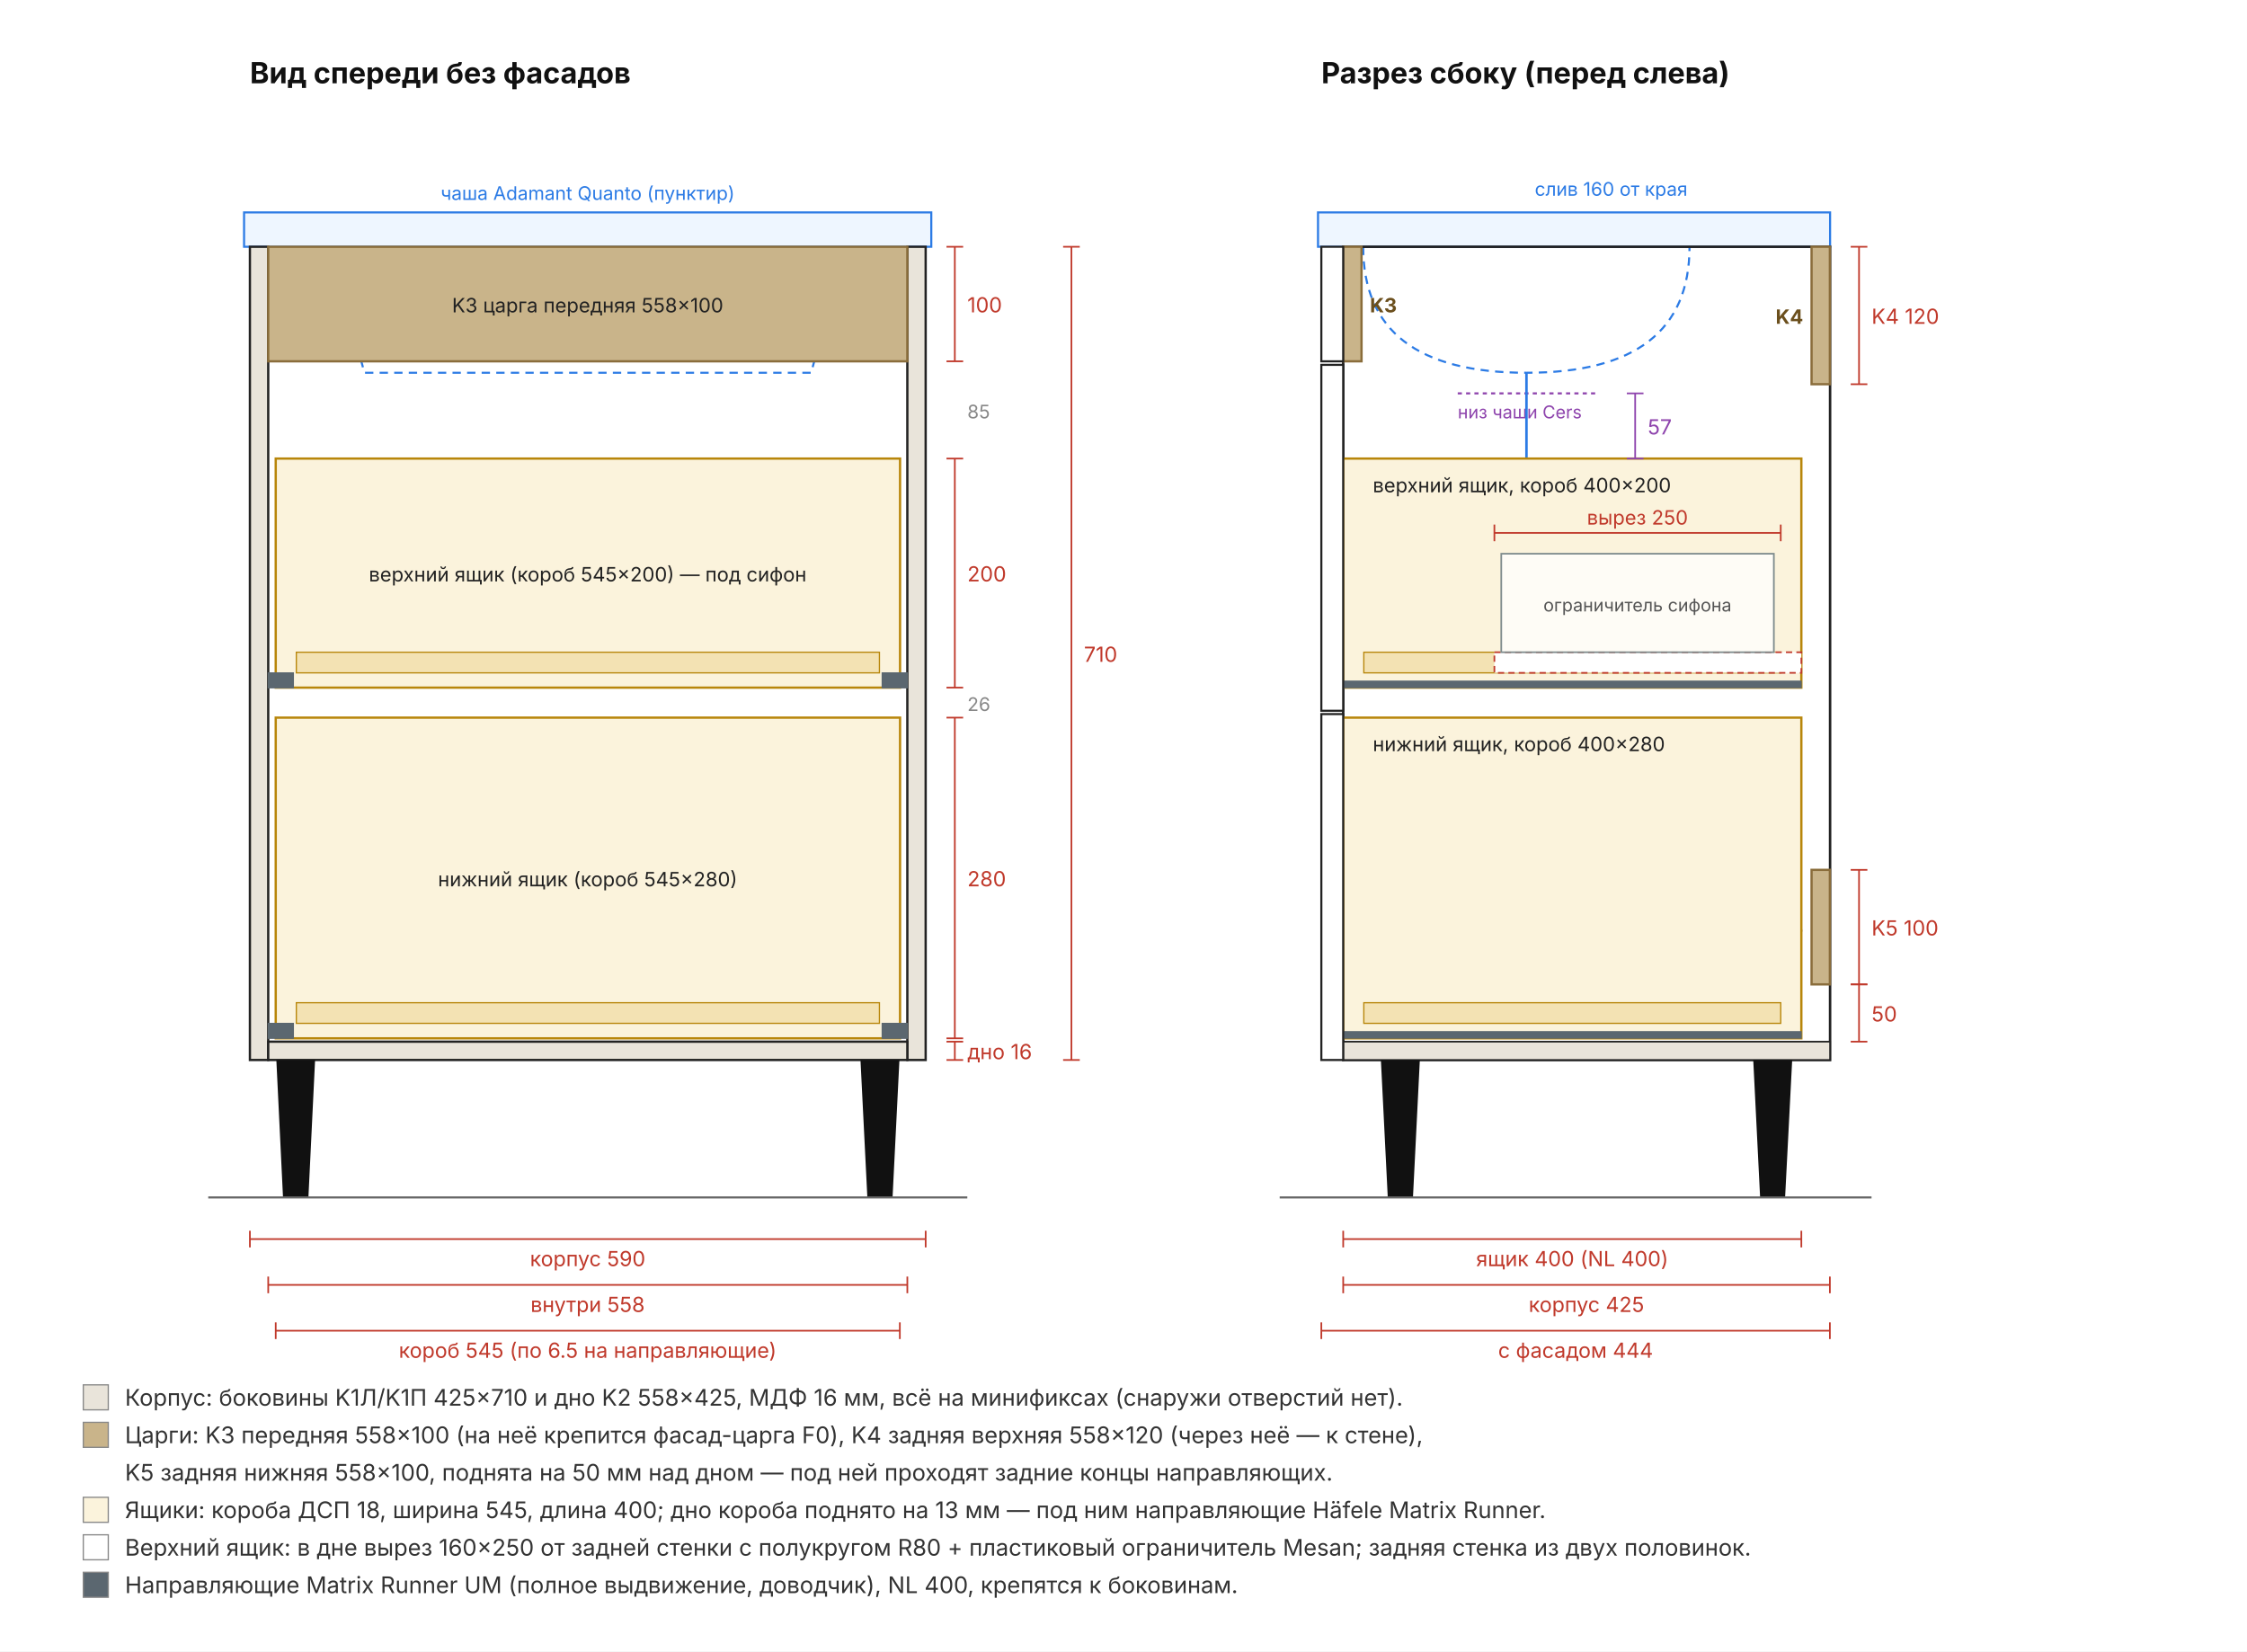
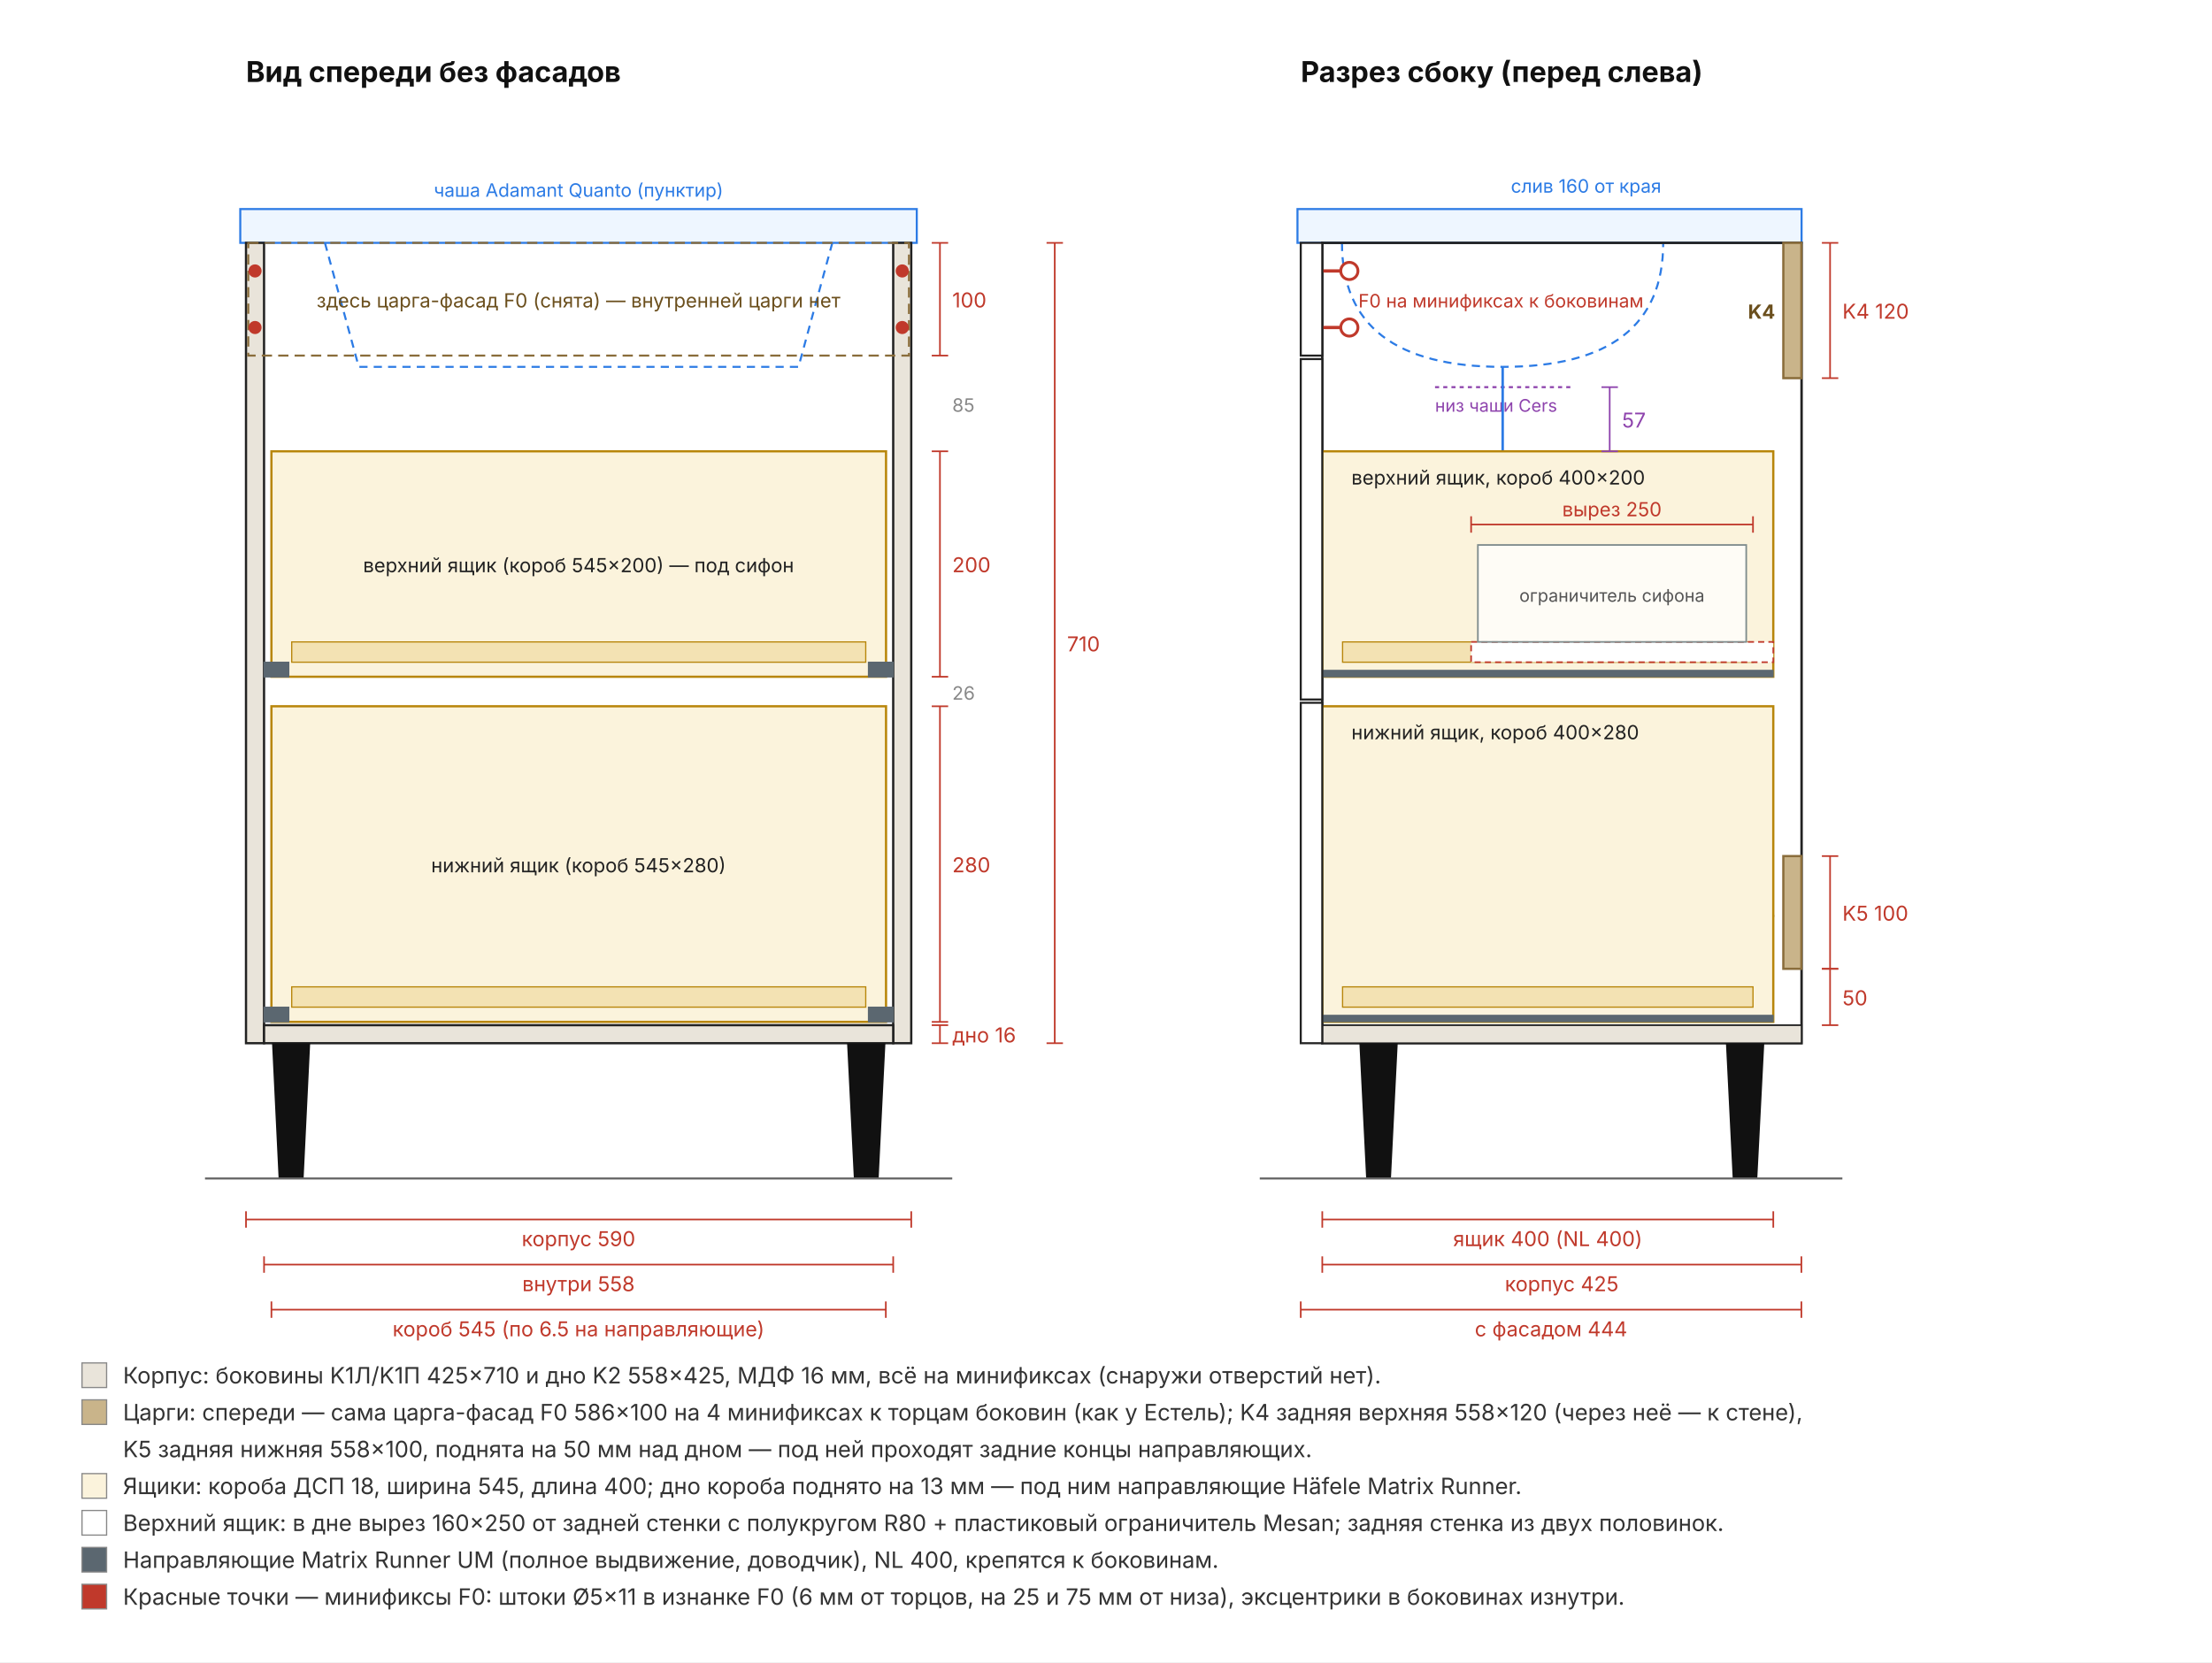
- <svg xmlns="http://www.w3.org/2000/svg" viewBox="0 0 1079 793" font-family="Inter,Arial,sans-serif">
+ <svg xmlns="http://www.w3.org/2000/svg" viewBox="0 0 1079 811" font-family="Inter,Arial,sans-serif">
  <rect width="100%" height="100%" fill="#fff" />
  <text x="120.0" y="40.0" font-size="14" text-anchor="start" fill="#111" font-weight="bold">Вид спереди без фасадов</text>
  <rect x="117.2" y="102.0" width="330.0" height="16.5" fill="#eef6ff" stroke="#2c7be5" stroke-width="1" />
  <path d="M158.5 118.5 L175.0 179.0 L389.5 179.0 L406.0 118.5" fill="none" stroke="#2c7be5" stroke-dasharray="4 3" />
  <text x="282.2" y="96.0" font-size="9" text-anchor="middle" fill="#2c7be5" font-weight="normal">чаша Adamant Quanto (пунктир)</text>
  <rect x="120.0" y="118.5" width="8.8" height="390.5" fill="#e9e4da" stroke="#222" stroke-width="1.1" />
  <rect x="435.7" y="118.5" width="8.8" height="390.5" fill="#e9e4da" stroke="#222" stroke-width="1.1" />
  <rect x="128.8" y="500.2" width="306.9" height="8.8" fill="#e9e4da" stroke="#222" stroke-width="1.1" />
-   <rect x="128.8" y="118.5" width="306.9" height="55.0" fill="#c9b48a" stroke="#8a6d3b" stroke-width="1.1" />
-   <text x="282.2" y="150.0" font-size="9.5" text-anchor="middle" fill="#222" font-weight="normal">K3 царга передняя 558×100</text>
+   <rect x="121.1" y="118.5" width="322.3" height="55.0" fill="none" stroke="#8a6d3b" stroke-width="1" stroke-dasharray="5 3" />
+   <text x="282.2" y="150.0" font-size="9.5" text-anchor="middle" fill="#6b4f1d" font-weight="normal">здесь царга-фасад F0 (снята) — внутренней царги нет</text>
+   <circle cx="124.4" cy="159.8" r="3.2" fill="#c0392b" />
+   <circle cx="124.4" cy="132.2" r="3.2" fill="#c0392b" />
+   <circle cx="440.1" cy="159.8" r="3.2" fill="#c0392b" />
+   <circle cx="440.1" cy="132.2" r="3.2" fill="#c0392b" />
  <rect x="132.4" y="344.6" width="299.8" height="154.0" fill="#fbf3dc" stroke="#b8860b" stroke-width="1.1" />
  <rect x="142.3" y="481.5" width="280.0" height="9.9" fill="#f3e2b3" stroke="#b8860b" stroke-width="0.6" />
  <text x="282.2" y="425.6" font-size="9.5" text-anchor="middle" fill="#222" font-weight="normal">нижний ящик (короб 545×280)</text>
  <rect x="128.8" y="491.4" width="12.1" height="7.2" fill="#5b6770" stroke="#5b6770" stroke-width="0.5" />
  <rect x="423.6" y="491.4" width="12.1" height="7.2" fill="#5b6770" stroke="#5b6770" stroke-width="0.5" />
  <rect x="132.4" y="220.2" width="299.8" height="110.0" fill="#fbf3dc" stroke="#b8860b" stroke-width="1.1" />
  <rect x="142.3" y="313.2" width="280.0" height="9.9" fill="#f3e2b3" stroke="#b8860b" stroke-width="0.6" />
  <text x="282.2" y="279.2" font-size="9.5" text-anchor="middle" fill="#222" font-weight="normal">верхний ящик (короб 545×200) — под сифон</text>
  <rect x="128.8" y="323.1" width="12.1" height="7.2" fill="#5b6770" stroke="#5b6770" stroke-width="0.5" />
  <rect x="423.6" y="323.1" width="12.1" height="7.2" fill="#5b6770" stroke="#5b6770" stroke-width="0.5" />
  <polygon points="132.7,509.0 151.3,509.0 148.1,575.0 135.9,575.0" fill="#111" />
  <polygon points="413.2,509.0 431.9,509.0 428.6,575.0 416.5,575.0" fill="#111" />
  <line x1="100.0" y1="575.0" x2="464.5" y2="575.0" stroke="#666" stroke-width="1" />
  <line x1="458.5" y1="509.0" x2="458.5" y2="500.2" stroke="#c0392b" stroke-width="0.8" />
  <line x1="454.5" y1="509.0" x2="462.5" y2="509.0" stroke="#c0392b" stroke-width="0.8" />
  <line x1="454.5" y1="500.2" x2="462.5" y2="500.2" stroke="#c0392b" stroke-width="0.8" />
  <text x="464.5" y="508.6" font-size="10" text-anchor="start" fill="#c0392b" font-weight="normal">дно 16</text>
  <line x1="458.5" y1="498.6" x2="458.5" y2="344.6" stroke="#c0392b" stroke-width="0.8" />
  <line x1="454.5" y1="498.6" x2="462.5" y2="498.6" stroke="#c0392b" stroke-width="0.8" />
  <line x1="454.5" y1="344.6" x2="462.5" y2="344.6" stroke="#c0392b" stroke-width="0.8" />
  <text x="464.5" y="425.6" font-size="10" text-anchor="start" fill="#c0392b" font-weight="normal">280</text>
  <line x1="458.5" y1="330.2" x2="458.5" y2="220.2" stroke="#c0392b" stroke-width="0.8" />
  <line x1="454.5" y1="330.2" x2="462.5" y2="330.2" stroke="#c0392b" stroke-width="0.8" />
  <line x1="454.5" y1="220.2" x2="462.5" y2="220.2" stroke="#c0392b" stroke-width="0.8" />
  <text x="464.5" y="279.2" font-size="10" text-anchor="start" fill="#c0392b" font-weight="normal">200</text>
  <line x1="458.5" y1="173.5" x2="458.5" y2="118.5" stroke="#c0392b" stroke-width="0.8" />
  <line x1="454.5" y1="173.5" x2="462.5" y2="173.5" stroke="#c0392b" stroke-width="0.8" />
  <line x1="454.5" y1="118.5" x2="462.5" y2="118.5" stroke="#c0392b" stroke-width="0.8" />
  <text x="464.5" y="150.0" font-size="10" text-anchor="start" fill="#c0392b" font-weight="normal">100</text>
  <line x1="514.5" y1="509.0" x2="514.5" y2="118.5" stroke="#c0392b" stroke-width="0.8" />
  <line x1="510.5" y1="509.0" x2="518.5" y2="509.0" stroke="#c0392b" stroke-width="0.8" />
  <line x1="510.5" y1="118.5" x2="518.5" y2="118.5" stroke="#c0392b" stroke-width="0.8" />
  <text x="520.5" y="317.8" font-size="10" text-anchor="start" fill="#c0392b" font-weight="normal">710</text>
  <text x="464.5" y="341.4" font-size="9" text-anchor="start" fill="#888" font-weight="normal">26</text>
  <text x="464.5" y="200.9" font-size="9" text-anchor="start" fill="#888" font-weight="normal">85</text>
  <line x1="120.0" y1="595.0" x2="444.5" y2="595.0" stroke="#c0392b" stroke-width="0.8" />
  <line x1="120.0" y1="591.0" x2="120.0" y2="599.0" stroke="#c0392b" stroke-width="0.8" />
  <line x1="444.5" y1="591.0" x2="444.5" y2="599.0" stroke="#c0392b" stroke-width="0.8" />
  <text x="282.2" y="608.0" font-size="10" text-anchor="middle" fill="#c0392b" font-weight="normal">корпус 590</text>
  <line x1="128.8" y1="617.0" x2="435.7" y2="617.0" stroke="#c0392b" stroke-width="0.8" />
  <line x1="128.8" y1="613.0" x2="128.8" y2="621.0" stroke="#c0392b" stroke-width="0.8" />
  <line x1="435.7" y1="613.0" x2="435.7" y2="621.0" stroke="#c0392b" stroke-width="0.8" />
  <text x="282.2" y="630.0" font-size="10" text-anchor="middle" fill="#c0392b" font-weight="normal">внутри 558</text>
  <line x1="132.4" y1="639.0" x2="432.1" y2="639.0" stroke="#c0392b" stroke-width="0.8" />
  <line x1="132.4" y1="635.0" x2="132.4" y2="643.0" stroke="#c0392b" stroke-width="0.8" />
  <line x1="432.1" y1="635.0" x2="432.1" y2="643.0" stroke="#c0392b" stroke-width="0.8" />
  <text x="282.2" y="652.0" font-size="10" text-anchor="middle" fill="#c0392b" font-weight="normal">короб 545 (по 6.5 на направляющие)</text>
  <text x="634.5" y="40.0" font-size="14" text-anchor="start" fill="#111" font-weight="bold">Разрез сбоку (перед слева)</text>
  <rect x="632.9" y="102.0" width="245.9" height="16.5" fill="#eef6ff" stroke="#2c7be5" stroke-width="1" />
  <path d="M654.6 118.5 Q654.6 179.0 733.0 179.0 Q811.3 179.0 811.3 118.5" fill="none" stroke="#2c7be5" stroke-dasharray="4 3" />
  <line x1="700.0" y1="188.9" x2="766.0" y2="188.9" stroke="#8e44ad" stroke-width="1" stroke-dasharray="2 2" />
  <text x="700.0" y="200.9" font-size="8.5" text-anchor="start" fill="#8e44ad" font-weight="normal">низ чаши Cers</text>
  <line x1="733.0" y1="179.0" x2="733.0" y2="313.2" stroke="#2c7be5" stroke-width="1.2" />
  <text x="737.0" y="94.0" font-size="9" text-anchor="start" fill="#2c7be5" font-weight="normal">слив 160 от края</text>
  <rect x="645.0" y="118.5" width="233.8" height="390.5" fill="none" stroke="#222" stroke-width="1.2" />
  <rect x="645.0" y="500.2" width="233.8" height="8.8" fill="#e9e4da" stroke="#222" stroke-width="0.8" />
-   <rect x="645.0" y="118.5" width="8.8" height="55.0" fill="#c9b48a" stroke="#8a6d3b" stroke-width="1.1" />
  <rect x="869.9" y="118.5" width="8.8" height="66.0" fill="#c9b48a" stroke="#8a6d3b" stroke-width="1.1" />
  <rect x="869.9" y="417.7" width="8.8" height="55.0" fill="#c9b48a" stroke="#8a6d3b" stroke-width="1.1" />
-   <text x="657.8" y="150.0" font-size="9.5" text-anchor="start" fill="#6b4f1d" font-weight="bold">K3</text>
+   <line x1="639.7" y1="159.8" x2="658.2" y2="159.8" stroke="#c0392b" stroke-width="1.6" />
+   <circle cx="658.2" cy="159.8" r="4.2" fill="#fff" stroke="#c0392b" stroke-width="1.4" />
+   <line x1="639.7" y1="132.2" x2="658.2" y2="132.2" stroke="#c0392b" stroke-width="1.6" />
+   <circle cx="658.2" cy="132.2" r="4.2" fill="#fff" stroke="#c0392b" stroke-width="1.4" />
+   <text x="662.6" y="150.0" font-size="9" text-anchor="start" fill="#c0392b" font-weight="normal">F0 на минификсах к боковинам</text>
  <text x="865.9" y="155.5" font-size="9.5" text-anchor="end" fill="#6b4f1d" font-weight="bold">K4</text>
  <text x="865.9" y="449.2" font-size="9.5" text-anchor="end" fill="#6b4f1d" font-weight="bold">K5</text>
  <rect x="645.0" y="344.6" width="220.0" height="154.0" fill="#fbf3dc" stroke="#b8860b" stroke-width="1.1" />
  <rect x="654.9" y="481.5" width="200.2" height="9.9" fill="#f3e2b3" stroke="#b8860b" stroke-width="0.6" />
  <rect x="645.0" y="495.3" width="220.0" height="3.3" fill="#5b6770" stroke="#5b6770" stroke-width="0.3" />
  <text x="659.2" y="360.7" font-size="9.5" text-anchor="start" fill="#222" font-weight="normal">нижний ящик, короб 400×280</text>
  <rect x="645.0" y="220.2" width="220.0" height="110.0" fill="#fbf3dc" stroke="#b8860b" stroke-width="1.1" />
  <rect x="654.9" y="313.2" width="200.2" height="9.9" fill="#f3e2b3" stroke="#b8860b" stroke-width="0.6" />
  <rect x="645.0" y="327.0" width="220.0" height="3.3" fill="#5b6770" stroke="#5b6770" stroke-width="0.3" />
  <text x="659.2" y="236.4" font-size="9.5" text-anchor="start" fill="#222" font-weight="normal">верхний ящик, короб 400×200</text>
  <rect x="717.6" y="313.2" width="147.4" height="9.9" fill="#ffffff" stroke="#c0392b" stroke-width="0.8" stroke-dasharray="3 2" />
  <rect x="720.9" y="265.9" width="130.9" height="47.3" fill="rgba(255,255,255,.75)" stroke="#7f8c8d" stroke-width="0.8" />
  <text x="786.3" y="293.6" font-size="8.5" text-anchor="middle" fill="#555" font-weight="normal">ограничитель сифона</text>
  <rect x="634.5" y="118.5" width="10.5" height="55.0" fill="#ffffff" stroke="#222" stroke-width="1" />
  <rect x="634.5" y="175.2" width="10.5" height="166.1" fill="#ffffff" stroke="#222" stroke-width="1" />
  <rect x="634.5" y="342.9" width="10.5" height="166.1" fill="#ffffff" stroke="#222" stroke-width="1" />
  <polygon points="663.1,509.0 681.8,509.0 678.5,575.0 666.4,575.0" fill="#111" />
  <polygon points="841.9,509.0 860.6,509.0 857.2,575.0 845.2,575.0" fill="#111" />
  <line x1="614.5" y1="575.0" x2="898.7" y2="575.0" stroke="#666" stroke-width="1" />
  <line x1="892.7" y1="184.5" x2="892.7" y2="118.5" stroke="#c0392b" stroke-width="0.8" />
  <line x1="888.7" y1="184.5" x2="896.7" y2="184.5" stroke="#c0392b" stroke-width="0.8" />
  <line x1="888.7" y1="118.5" x2="896.7" y2="118.5" stroke="#c0392b" stroke-width="0.8" />
  <text x="898.7" y="155.5" font-size="10" text-anchor="start" fill="#c0392b" font-weight="normal">K4 120</text>
  <line x1="892.7" y1="472.7" x2="892.7" y2="417.7" stroke="#c0392b" stroke-width="0.8" />
  <line x1="888.7" y1="472.7" x2="896.7" y2="472.7" stroke="#c0392b" stroke-width="0.8" />
  <line x1="888.7" y1="417.7" x2="896.7" y2="417.7" stroke="#c0392b" stroke-width="0.8" />
  <text x="898.7" y="449.2" font-size="10" text-anchor="start" fill="#c0392b" font-weight="normal">K5 100</text>
  <line x1="892.7" y1="500.2" x2="892.7" y2="472.7" stroke="#c0392b" stroke-width="0.8" />
  <line x1="888.7" y1="500.2" x2="896.7" y2="500.2" stroke="#c0392b" stroke-width="0.8" />
  <line x1="888.7" y1="472.7" x2="896.7" y2="472.7" stroke="#c0392b" stroke-width="0.8" />
  <text x="898.7" y="490.5" font-size="10" text-anchor="start" fill="#c0392b" font-weight="normal">50</text>
  <line x1="785.2" y1="220.2" x2="785.2" y2="188.9" stroke="#8e44ad" stroke-width="0.8" />
  <line x1="781.2" y1="220.2" x2="789.2" y2="220.2" stroke="#8e44ad" stroke-width="0.8" />
  <line x1="781.2" y1="188.9" x2="789.2" y2="188.9" stroke="#8e44ad" stroke-width="0.8" />
  <text x="791.2" y="208.6" font-size="10" text-anchor="start" fill="#8e44ad" font-weight="normal">57</text>
  <line x1="645.0" y1="595.0" x2="865.0" y2="595.0" stroke="#c0392b" stroke-width="0.8" />
  <line x1="645.0" y1="591.0" x2="645.0" y2="599.0" stroke="#c0392b" stroke-width="0.8" />
  <line x1="865.0" y1="591.0" x2="865.0" y2="599.0" stroke="#c0392b" stroke-width="0.8" />
  <text x="755.0" y="608.0" font-size="10" text-anchor="middle" fill="#c0392b" font-weight="normal">ящик 400 (NL 400)</text>
  <line x1="645.0" y1="617.0" x2="878.7" y2="617.0" stroke="#c0392b" stroke-width="0.8" />
  <line x1="645.0" y1="613.0" x2="645.0" y2="621.0" stroke="#c0392b" stroke-width="0.8" />
  <line x1="878.7" y1="613.0" x2="878.7" y2="621.0" stroke="#c0392b" stroke-width="0.8" />
  <text x="761.8" y="630.0" font-size="10" text-anchor="middle" fill="#c0392b" font-weight="normal">корпус 425</text>
  <line x1="634.5" y1="639.0" x2="878.7" y2="639.0" stroke="#c0392b" stroke-width="0.8" />
  <line x1="634.5" y1="635.0" x2="634.5" y2="643.0" stroke="#c0392b" stroke-width="0.8" />
  <line x1="878.7" y1="635.0" x2="878.7" y2="643.0" stroke="#c0392b" stroke-width="0.8" />
  <text x="756.6" y="652.0" font-size="10" text-anchor="middle" fill="#c0392b" font-weight="normal">с фасадом 444</text>
  <line x1="717.6" y1="255.9" x2="855.1" y2="255.9" stroke="#c0392b" stroke-width="0.8" />
  <line x1="717.6" y1="251.9" x2="717.6" y2="259.9" stroke="#c0392b" stroke-width="0.8" />
  <line x1="855.1" y1="251.9" x2="855.1" y2="259.9" stroke="#c0392b" stroke-width="0.8" />
  <text x="786.3" y="251.9" font-size="9.5" text-anchor="middle" fill="#c0392b" font-weight="normal">вырез 250</text>
  <rect x="40" y="665.0" width="12" height="12" fill="#e9e4da" stroke="#888" stroke-width="0.6" />
  <text x="60.0" y="675.0" font-size="11" text-anchor="start" fill="#333" font-weight="normal">Корпус: боковины K1Л/K1П 425×710 и дно K2 558×425, МДФ 16 мм, всё на минификсах (снаружи отверстий нет).</text>
  <rect x="40" y="683.0" width="12" height="12" fill="#c9b48a" stroke="#888" stroke-width="0.6" />
-   <text x="60.0" y="693.0" font-size="11" text-anchor="start" fill="#333" font-weight="normal">Царги: K3 передняя 558×100 (на неё крепится фасад-царга F0), K4 задняя верхняя 558×120 (через неё — к стене),</text>
+   <text x="60.0" y="693.0" font-size="11" text-anchor="start" fill="#333" font-weight="normal">Царги: спереди — сама царга-фасад F0 586×100 на 4 минификсах к торцам боковин (как у Естель); K4 задняя верхняя 558×120 (через неё — к стене),</text>
  <text x="60.0" y="711.0" font-size="11" text-anchor="start" fill="#333" font-weight="normal">K5 задняя нижняя 558×100, поднята на 50 мм над дном — под ней проходят задние концы направляющих.</text>
  <rect x="40" y="719.0" width="12" height="12" fill="#fbf3dc" stroke="#888" stroke-width="0.6" />
  <text x="60.0" y="729.0" font-size="11" text-anchor="start" fill="#333" font-weight="normal">Ящики: короба ДСП 18, ширина 545, длина 400; дно короба поднято на 13 мм — под ним направляющие Häfele Matrix Runner.</text>
  <rect x="40" y="737.0" width="12" height="12" fill="#ffffff" stroke="#888" stroke-width="0.6" />
  <text x="60.0" y="747.0" font-size="11" text-anchor="start" fill="#333" font-weight="normal">Верхний ящик: в дне вырез 160×250 от задней стенки с полукругом R80 + пластиковый ограничитель Mesan; задняя стенка из двух половинок.</text>
  <rect x="40" y="755.0" width="12" height="12" fill="#5b6770" stroke="#888" stroke-width="0.6" />
  <text x="60.0" y="765.0" font-size="11" text-anchor="start" fill="#333" font-weight="normal">Направляющие Matrix Runner UM (полное выдвижение, доводчик), NL 400, крепятся к боковинам.</text>
+   <rect x="40" y="773.0" width="12" height="12" fill="#c0392b" stroke="#888" stroke-width="0.6" />
+   <text x="60.0" y="783.0" font-size="11" text-anchor="start" fill="#333" font-weight="normal">Красные точки — минификсы F0: штоки Ø5×11 в изнанке F0 (6 мм от торцов, на 25 и 75 мм от низа), эксцентрики в боковинах изнутри.</text>
</svg>
